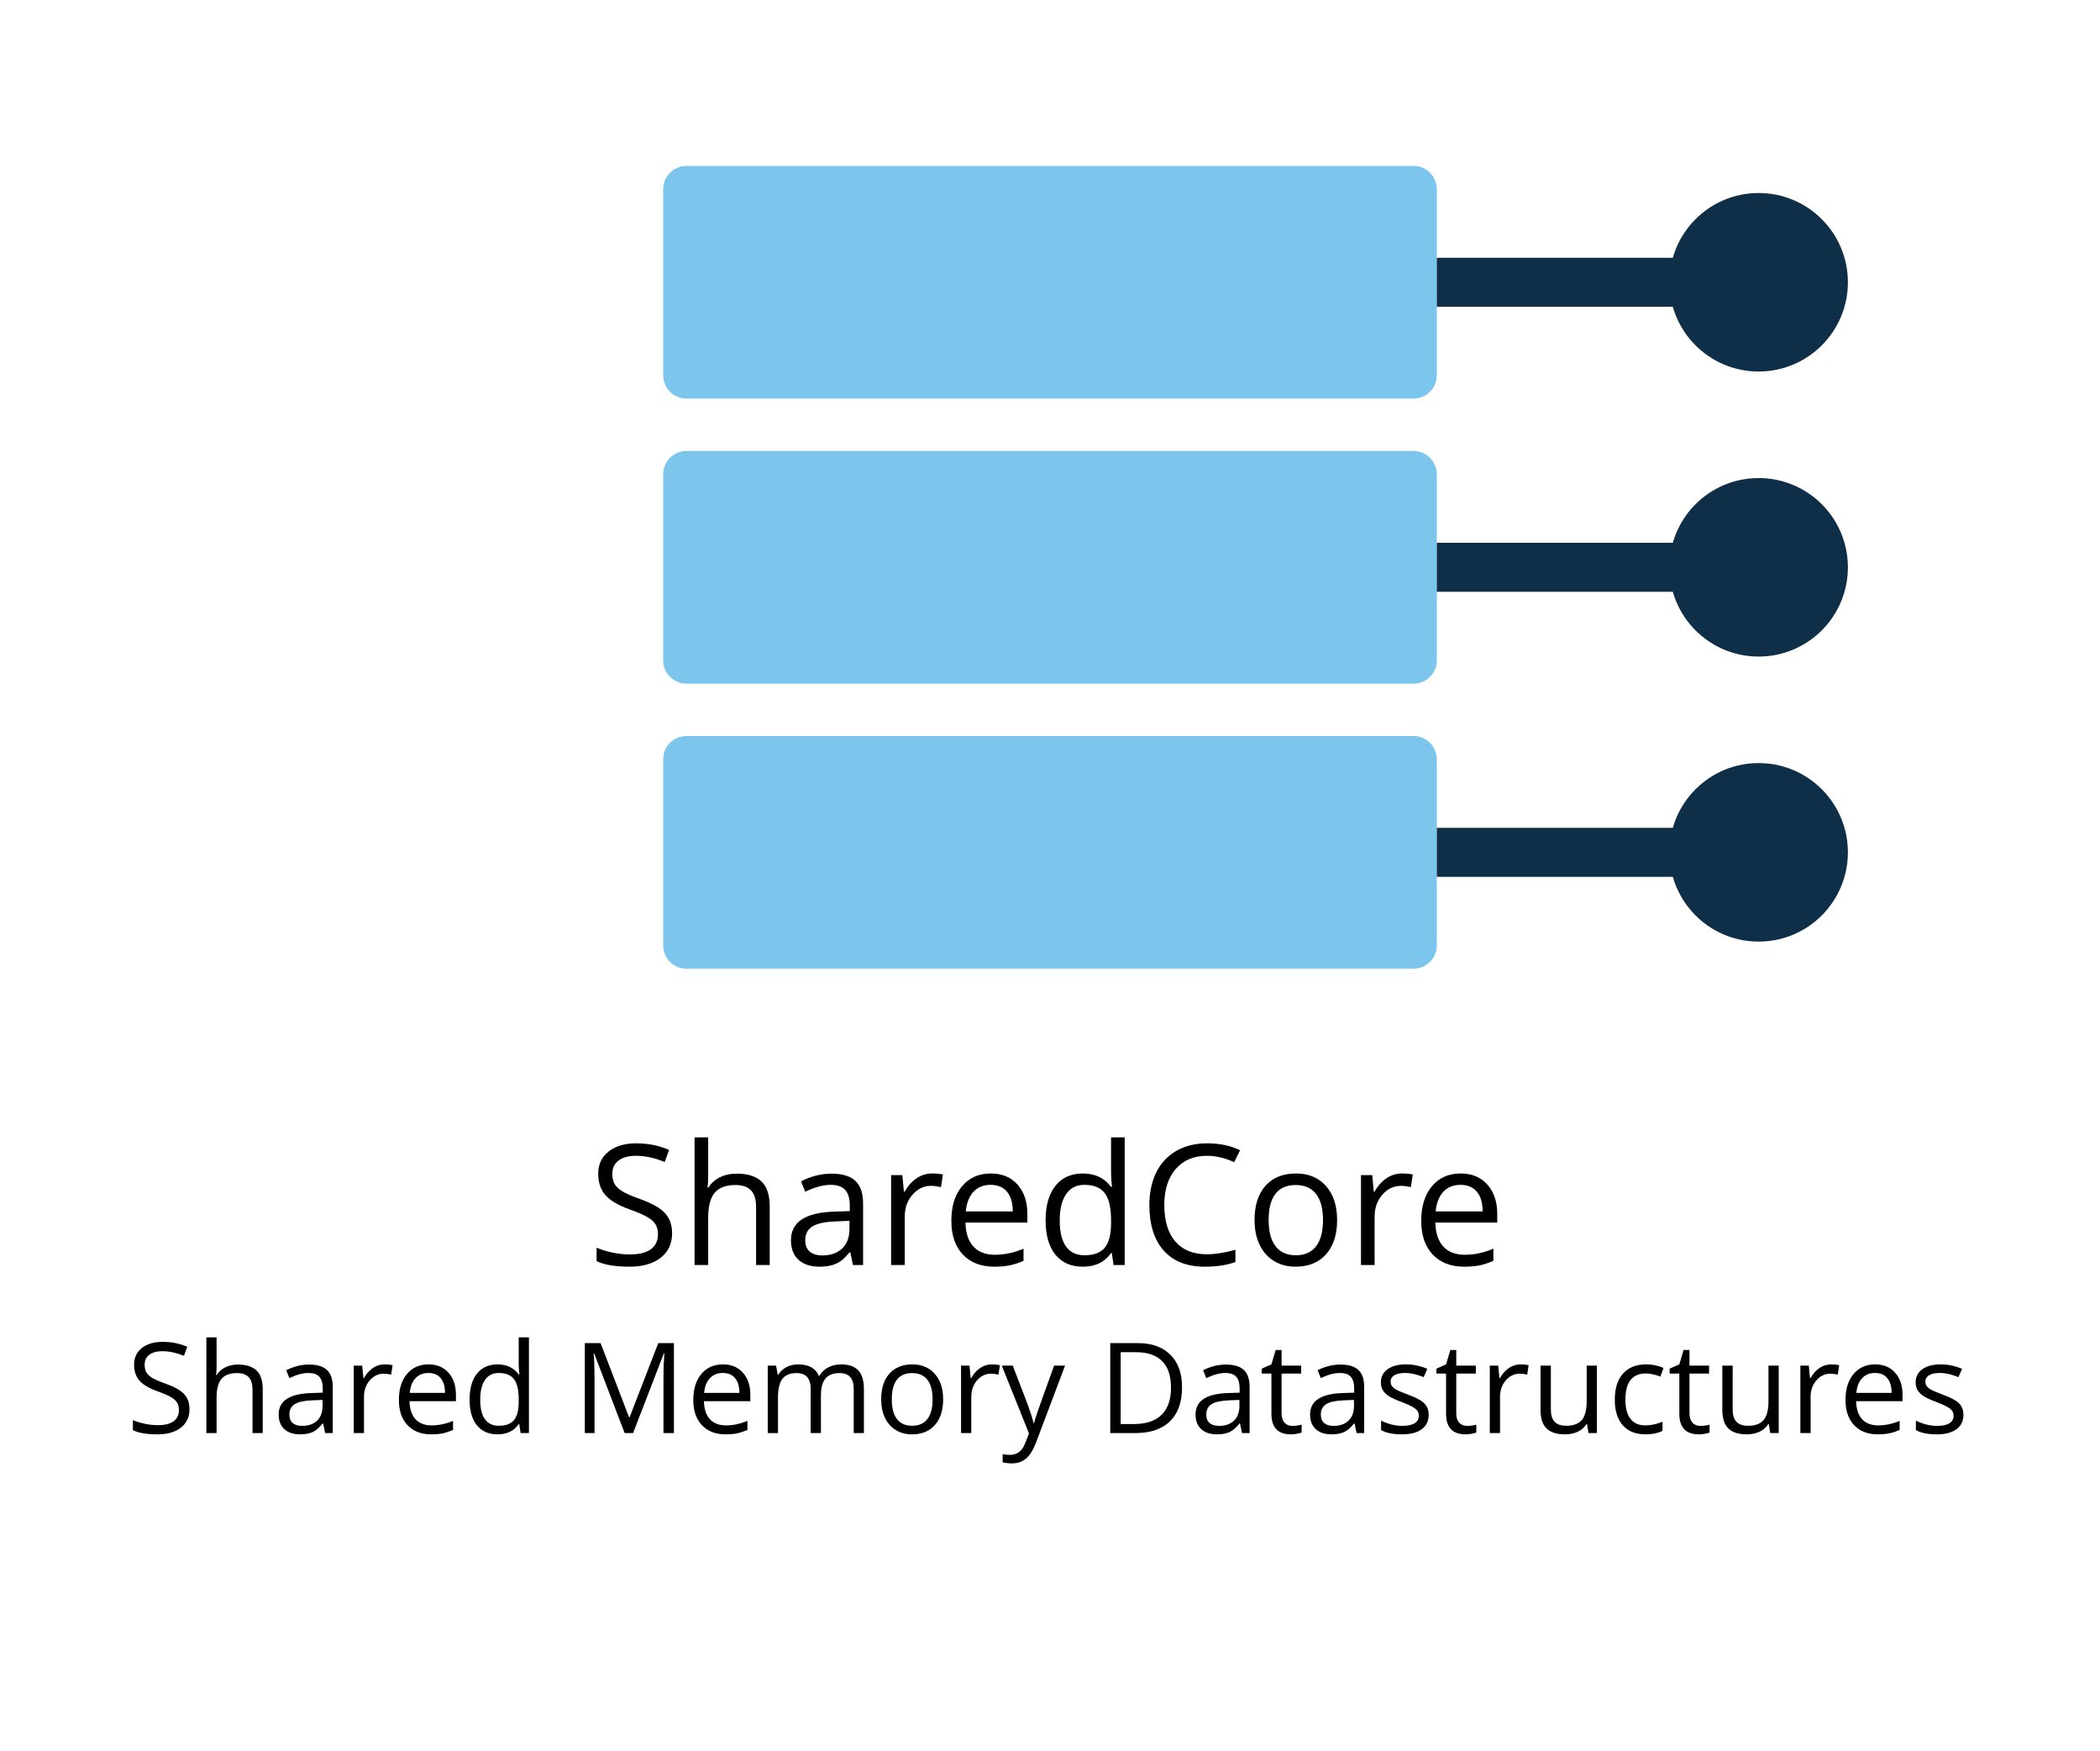
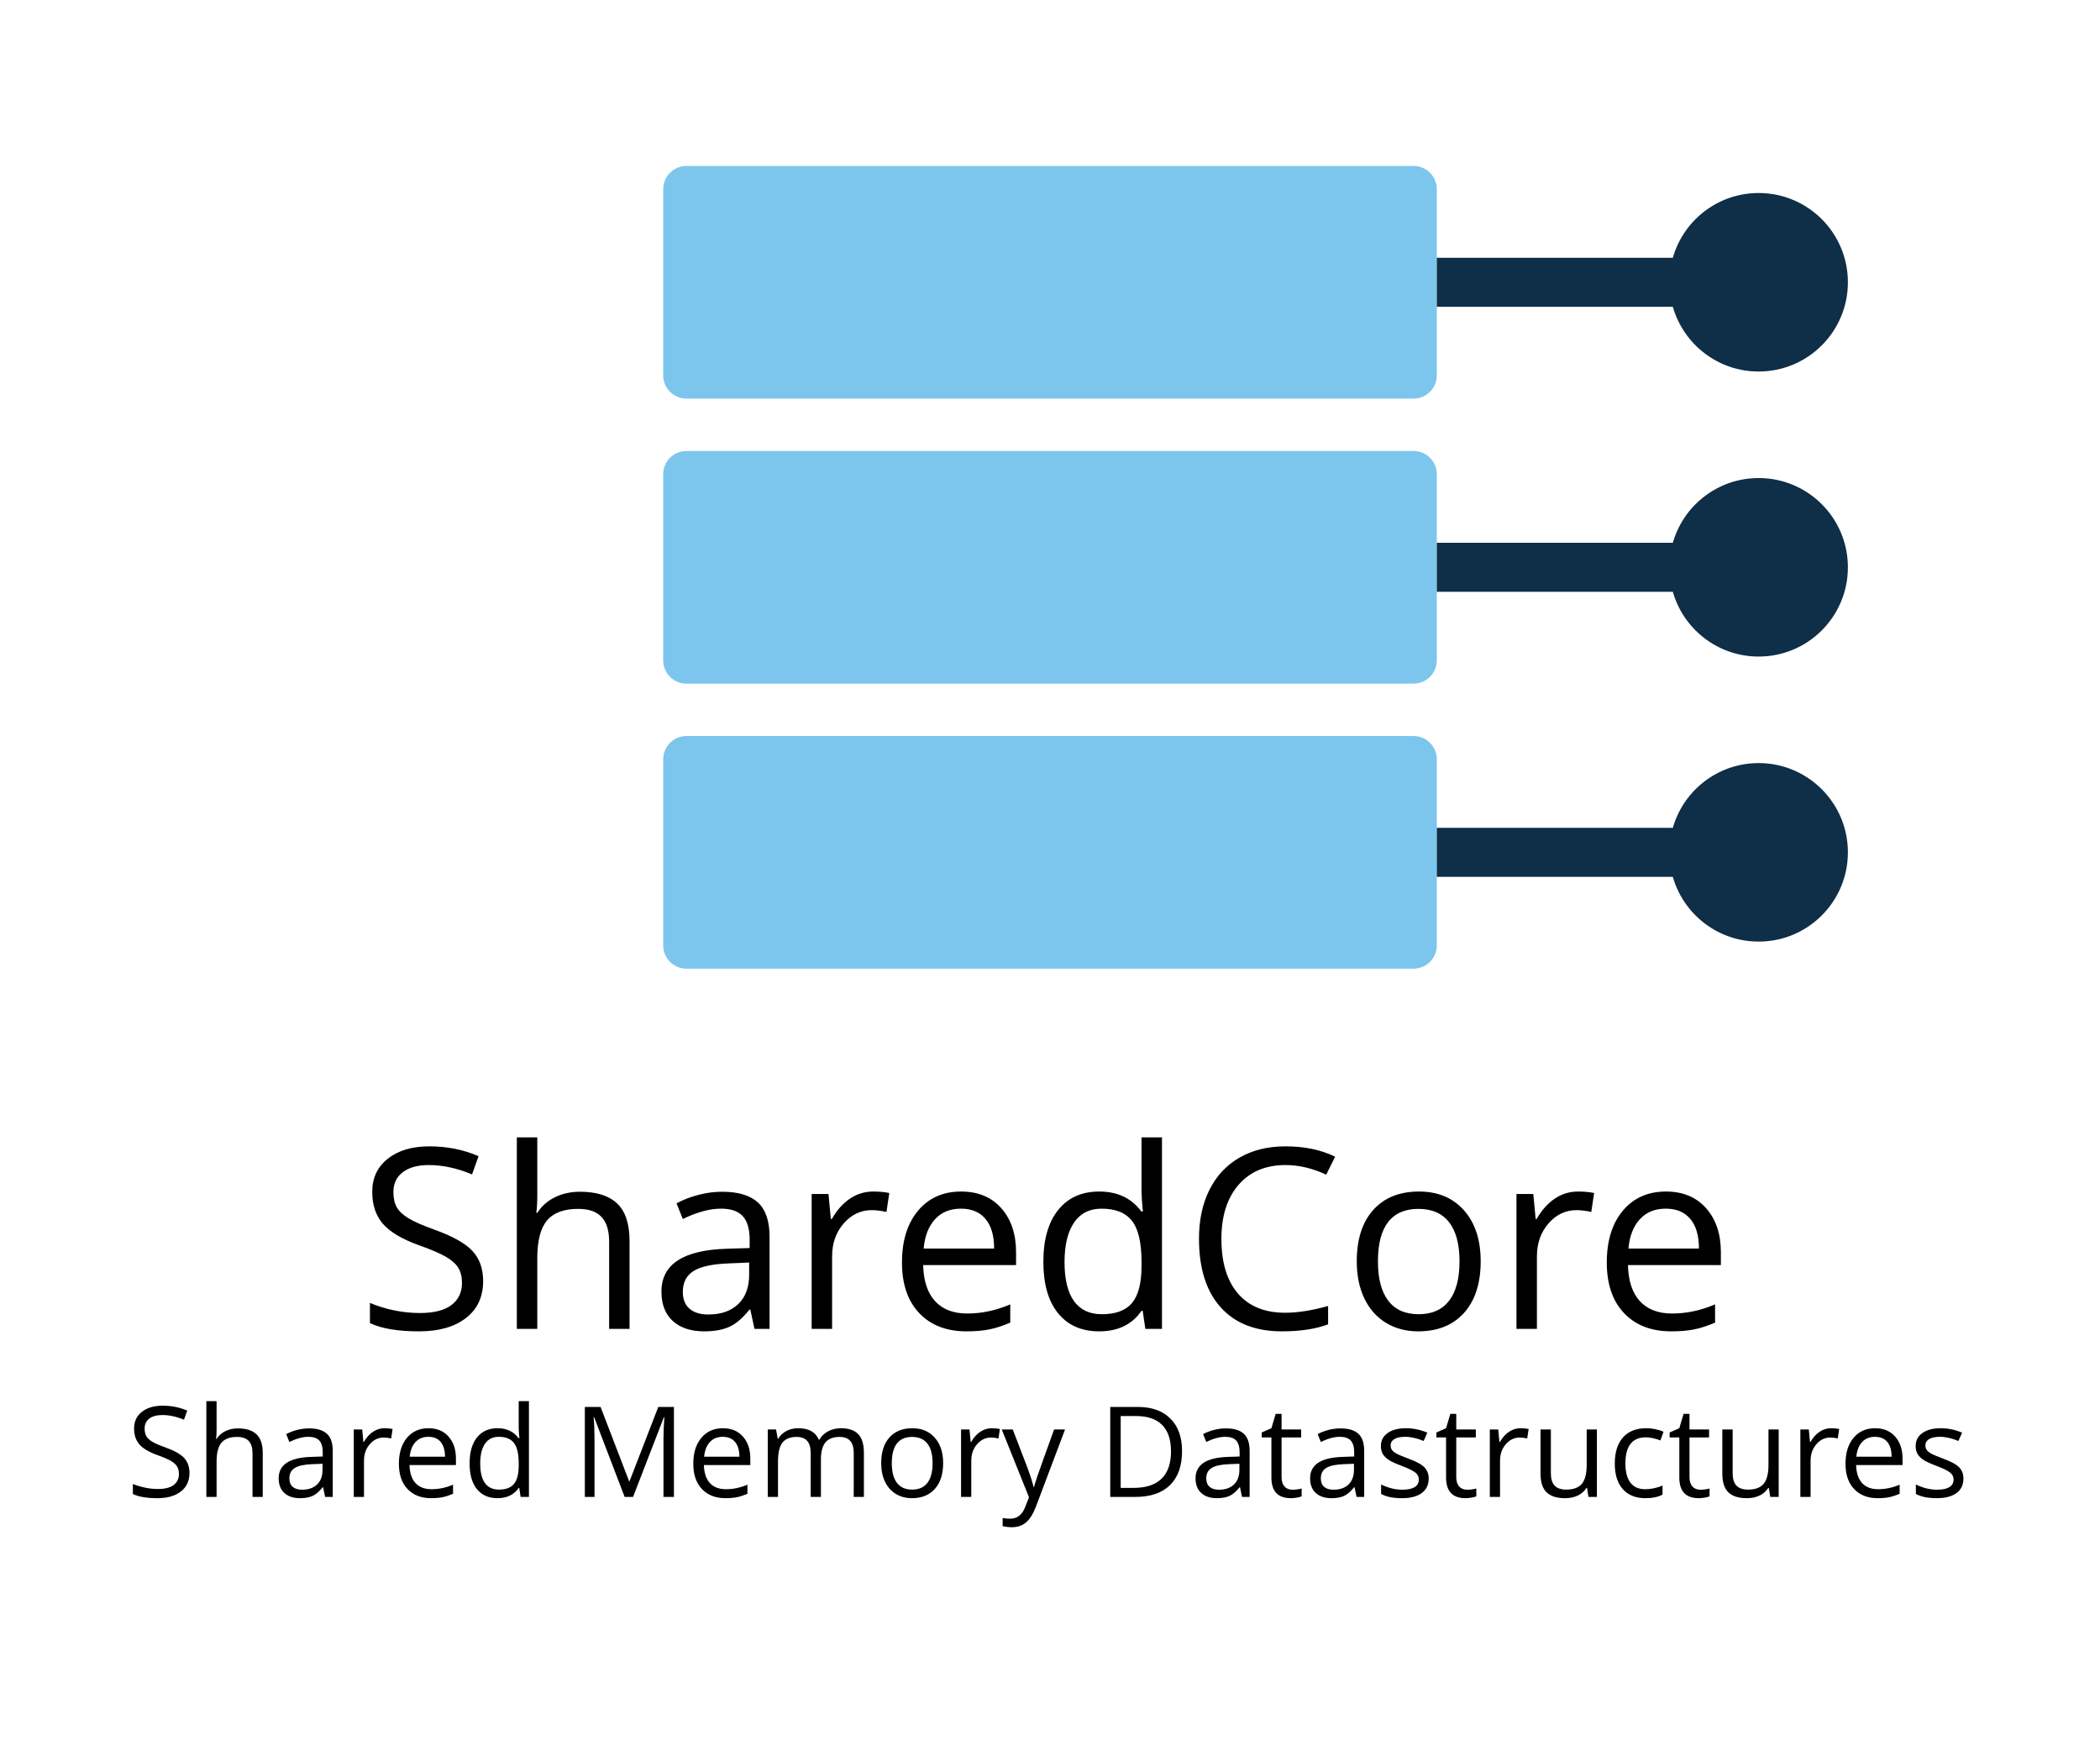
<svg xmlns="http://www.w3.org/2000/svg" width="100%" height="100%" viewBox="0 0 600 500" version="1.1" xml:space="preserve" style="fill-rule:evenodd;clip-rule:evenodd;stroke-linecap:round;stroke-linejoin:round;stroke-miterlimit:1.5;">
  <g transform="matrix(0.993326,0,0,1,53.1921,-83.1919)">
    <path d="M359.727,137.237C359.727,133.57 356.73,130.592 353.037,130.592L143.895,130.592C140.203,130.592 137.205,133.57 137.205,137.237L137.205,190.402C137.205,194.07 140.203,197.048 143.895,197.048L353.037,197.048C356.73,197.048 359.727,194.07 359.727,190.402L359.727,137.237Z" style="fill:rgb(124,198,237);" />
  </g>
  <g transform="matrix(1.50476,0,0,1.50476,-252.856,-110.076)">
    <circle cx="501.96" cy="126.733" r="16.614" style="fill:rgb(15,46,71);stroke:rgb(15,46,71);stroke-width:0.66px;" />
  </g>
  <g transform="matrix(1,0,0,1,0,-29.4915)">
    <path d="M485.504,110.119L410.519,110.119" style="fill:none;stroke:rgb(15,46,71);stroke-width:14px;stroke-linecap:butt;" />
  </g>
  <g transform="matrix(0.993326,0,0,1,53.1921,-1.77287)">
    <path d="M359.727,137.237C359.727,133.57 356.73,130.592 353.037,130.592L143.895,130.592C140.203,130.592 137.205,133.57 137.205,137.237L137.205,190.402C137.205,194.07 140.203,197.048 143.895,197.048L353.037,197.048C356.73,197.048 359.727,194.07 359.727,190.402L359.727,137.237Z" style="fill:rgb(124,198,237);" />
  </g>
  <g transform="matrix(1.50476,0,0,1.50476,-252.856,-28.6566)">
    <circle cx="501.96" cy="126.733" r="16.614" style="fill:rgb(15,46,71);stroke:rgb(15,46,71);stroke-width:0.66px;" />
  </g>
  <g transform="matrix(1,0,0,1,0,51.9275)">
    <path d="M485.504,110.119L410.519,110.119" style="fill:none;stroke:rgb(15,46,71);stroke-width:14px;stroke-linecap:butt;" />
  </g>
  <g transform="matrix(0.993326,0,0,1,53.1921,79.6461)">
    <path d="M359.727,137.237C359.727,133.57 356.73,130.592 353.037,130.592L143.895,130.592C140.203,130.592 137.205,133.57 137.205,137.237L137.205,190.402C137.205,194.07 140.203,197.048 143.895,197.048L353.037,197.048C356.73,197.048 359.727,194.07 359.727,190.402L359.727,137.237Z" style="fill:rgb(124,198,237);" />
  </g>
  <g transform="matrix(1.50476,0,0,1.50476,-252.856,52.7624)">
    <circle cx="501.96" cy="126.733" r="16.614" style="fill:rgb(15,46,71);stroke:rgb(15,46,71);stroke-width:0.66px;" />
  </g>
  <g transform="matrix(1,0,0,1,0,133.347)">
    <path d="M485.504,110.119L410.519,110.119" style="fill:none;stroke:rgb(15,46,71);stroke-width:14px;stroke-linecap:butt;" />
  </g>
  <g transform="matrix(1,0,0,1,-5.95152,-19.1168)">
-     <text x="173.928px" y="380.47px" style="font-family:'OpenSansRoman-Bold', 'Open Sans';font-size:48px;">SharedCore</text>
-     <text x="42.06px" y="428.47px" style="font-family:'OpenSansRoman-Bold', 'Open Sans';font-size:36px;">Shared Memory Datastructures</text>
+     <text x="107.916px" y="398.705px" style="font-family:'OpenSansRoman-Bold', 'Open Sans';font-size:72px;">SharedCore</text>
+     <text x="42.06px" y="446.705px" style="font-family:'OpenSansRoman-Bold', 'Open Sans';font-size:36px;">Shared Memory Datastructures</text>
  </g>
</svg>
